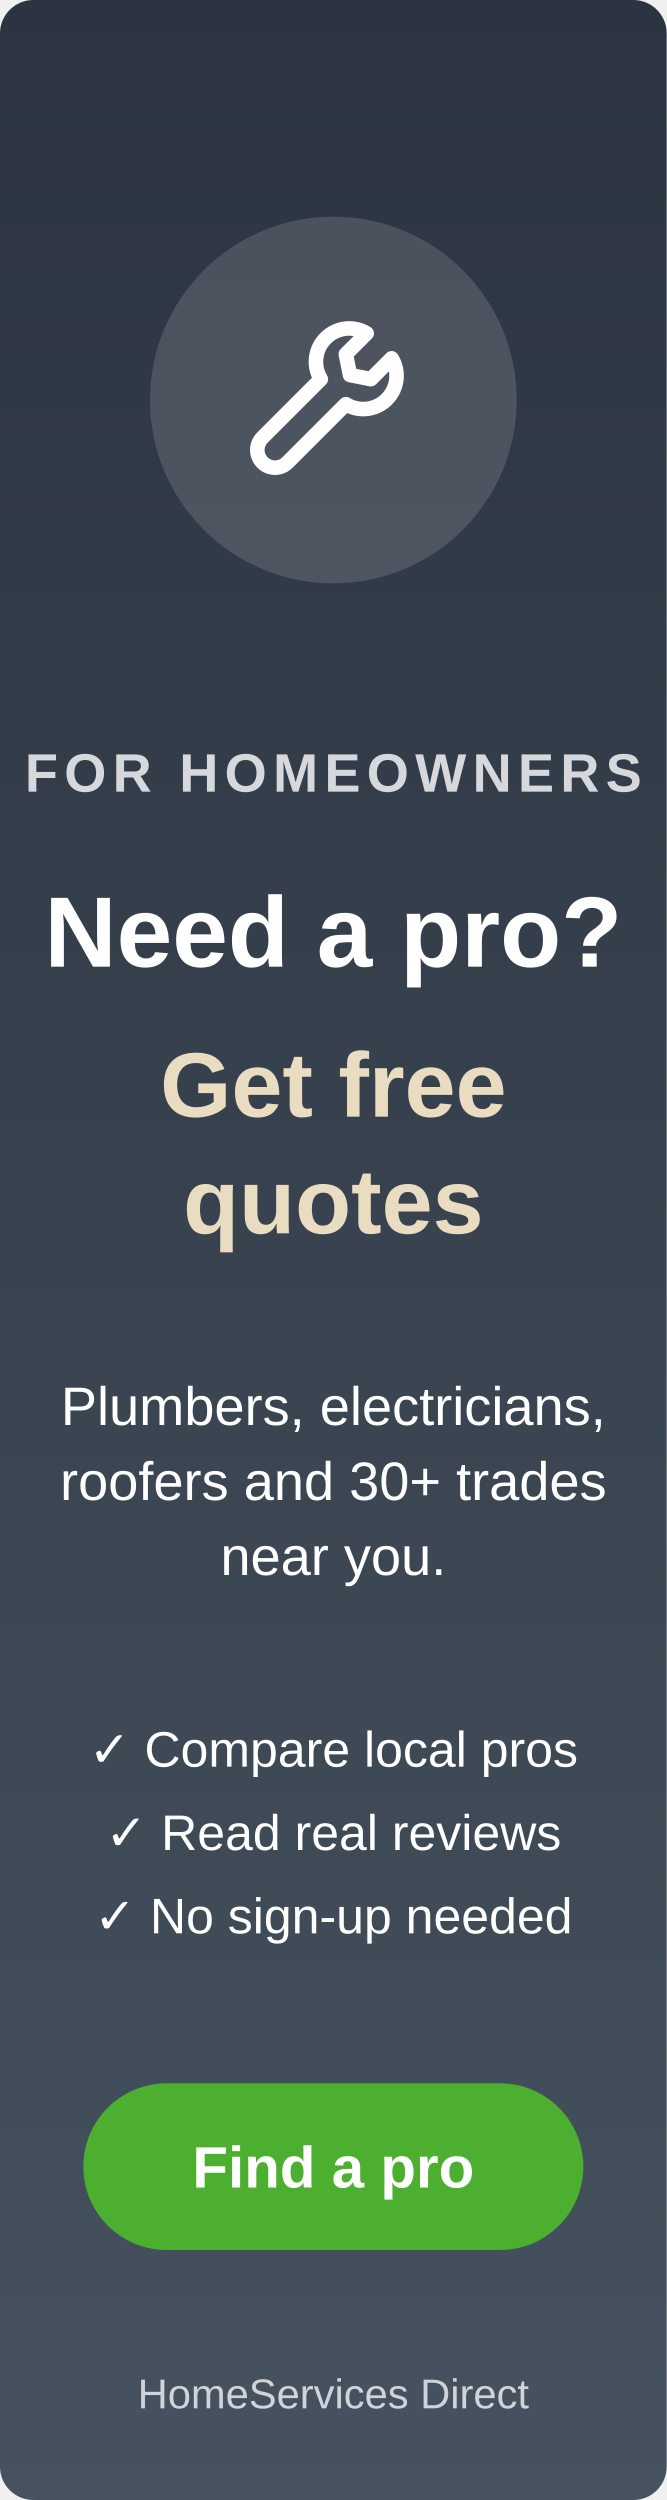
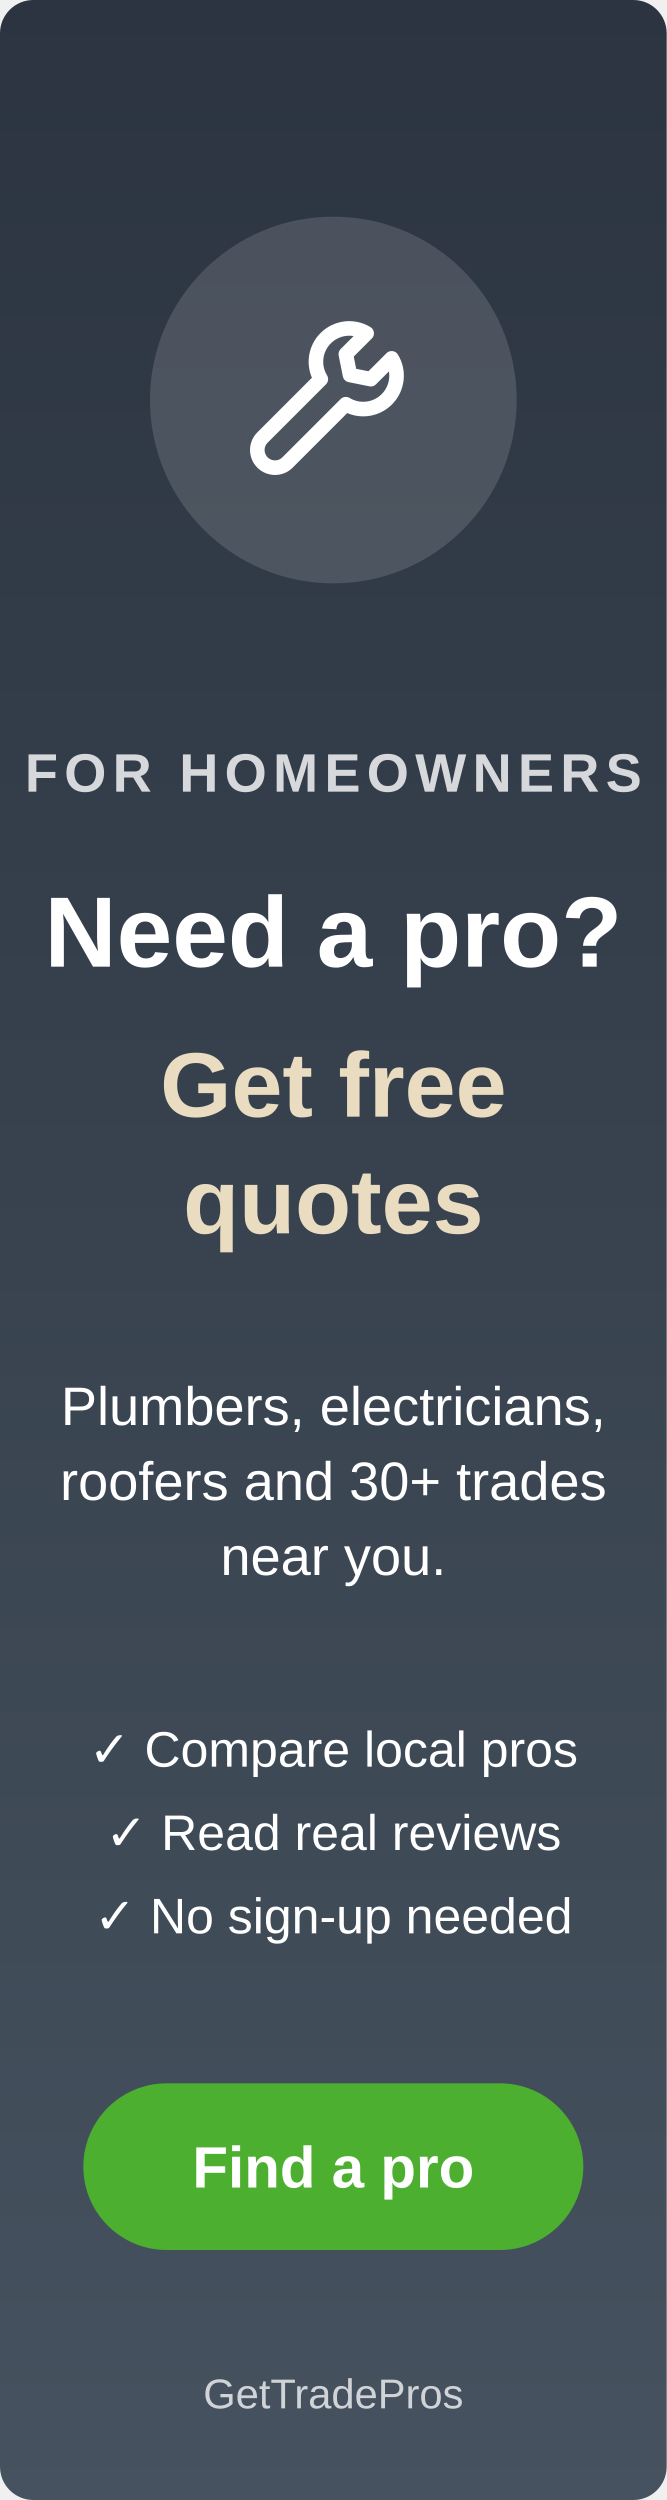
<svg xmlns="http://www.w3.org/2000/svg" width="160" height="600" viewBox="0 0 160 600">
  <defs>
    <linearGradient id="bg" x1="0" y1="0" x2="0" y2="1">
      <stop offset="0" stop-color="#2b3440" />
      <stop offset="1" stop-color="#46525f" />
    </linearGradient>
  </defs>
  <rect width="160" height="600" rx="8" fill="url(#bg)" />
  <circle cx="80" cy="96" r="44" fill="#fff" fill-opacity=".14" />
  <g transform="translate(58 74)" fill="none" stroke="#fff" stroke-width="3.5" stroke-linecap="round" stroke-linejoin="round">
    <path d="M30 6a8 8 0 0 0-11 11L5 31a4 4 0 0 0 6 6l14-14A8 8 0 0 0 36 12l-5 5-5-1-1-5z" />
  </g>
  <g font-family="Arial, Helvetica, sans-serif" fill="#fff" text-anchor="middle">
    <text x="80" y="190" font-size="13" font-weight="700" letter-spacing="1.5" fill-opacity=".8">FOR HOMEOWNERS</text>
    <text x="80" y="232" font-size="24" font-weight="700">Need a pro?</text>
    <text x="80" y="268" font-size="22" font-weight="700" fill="#e9dcc0">Get free</text>
    <text x="80" y="296" font-size="22" font-weight="700" fill="#e9dcc0">quotes</text>
    <text x="80" y="342" font-size="13">Plumbers, electricians,</text>
    <text x="80" y="360" font-size="13">roofers and 30+ trades</text>
    <text x="80" y="378" font-size="13">near you.</text>
    <text x="80" y="424" font-size="12">✓ Compare local pros</text>
    <text x="80" y="444" font-size="12">✓ Read real reviews</text>
    <text x="80" y="464" font-size="12">✓ No sign-up needed</text>
  </g>
  <rect x="20" y="500" width="120" height="40" rx="20" fill="#4caf2f" />
  <text x="80" y="525" font-family="Arial, Helvetica, sans-serif" font-size="14" font-weight="700" fill="#fff" text-anchor="middle">Find a pro</text>
-   <text x="80" y="578" font-family="Arial, Helvetica, sans-serif" font-size="10" fill="#fff" fill-opacity=".75" text-anchor="middle">HomeServices Direct</text>
+   <text x="80" y="578" font-family="Arial, Helvetica, sans-serif" font-size="10" fill="#fff" fill-opacity=".75" text-anchor="middle">GetTradePros</text>
</svg>
